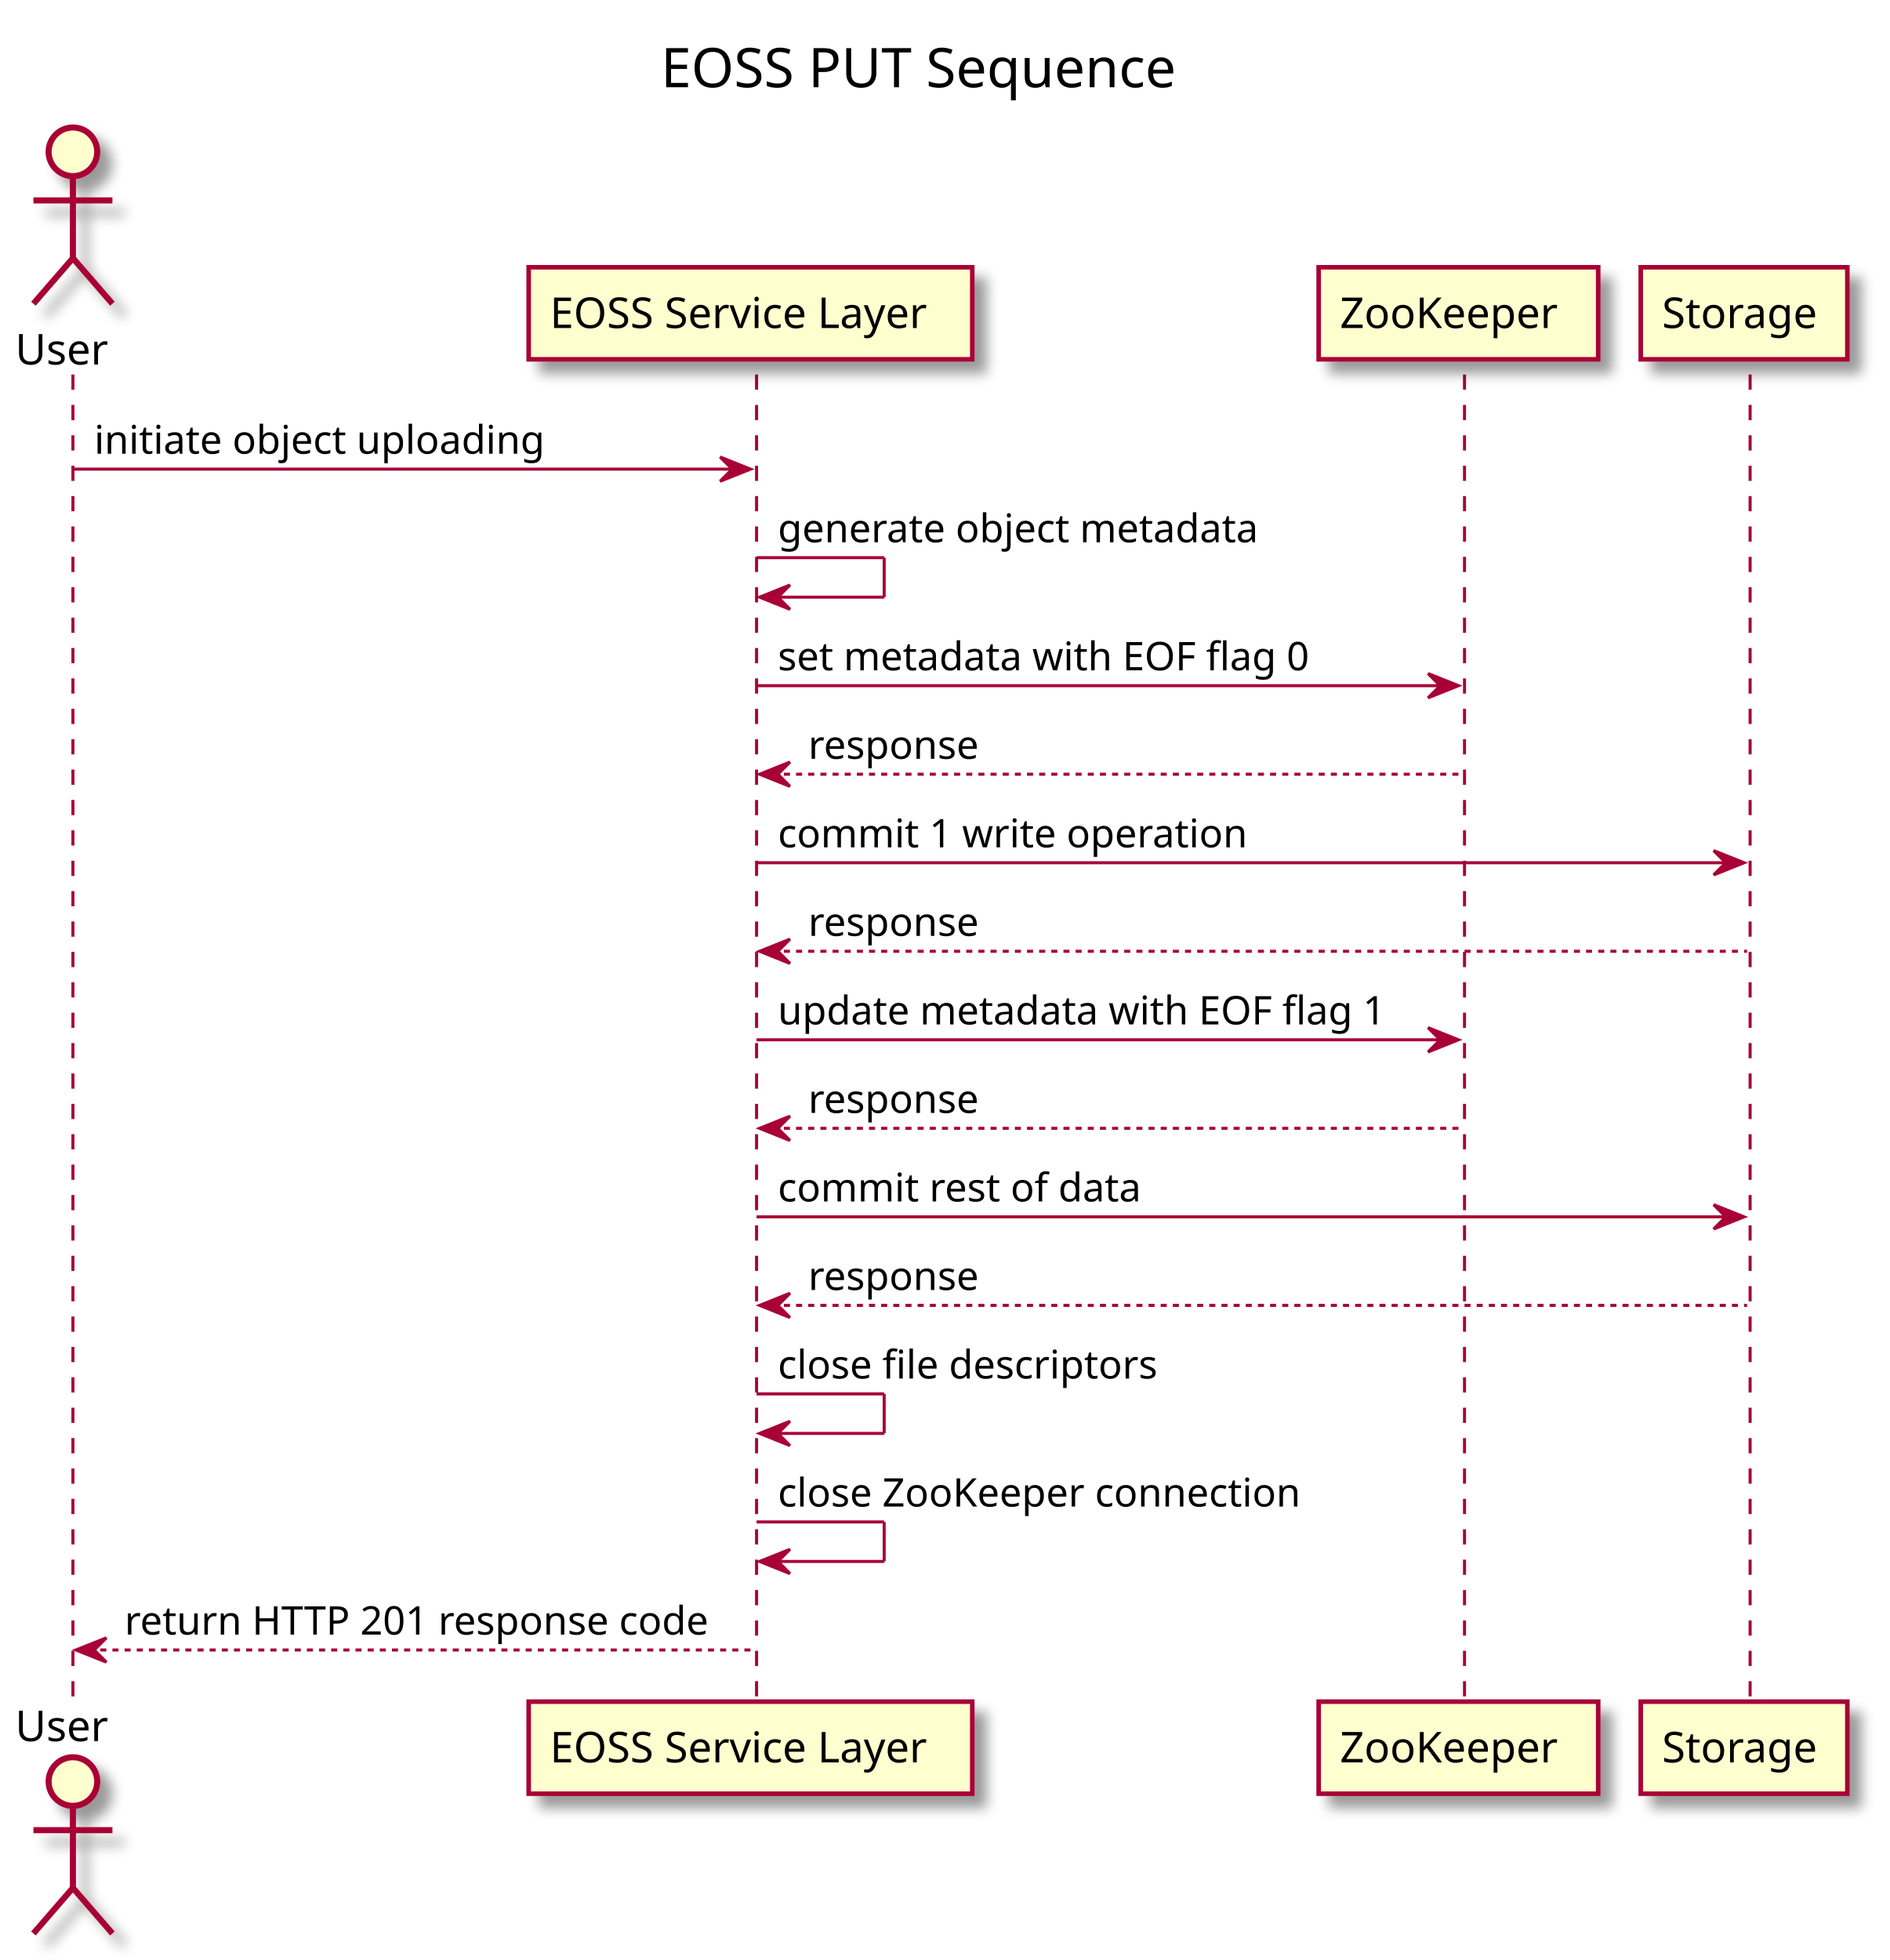
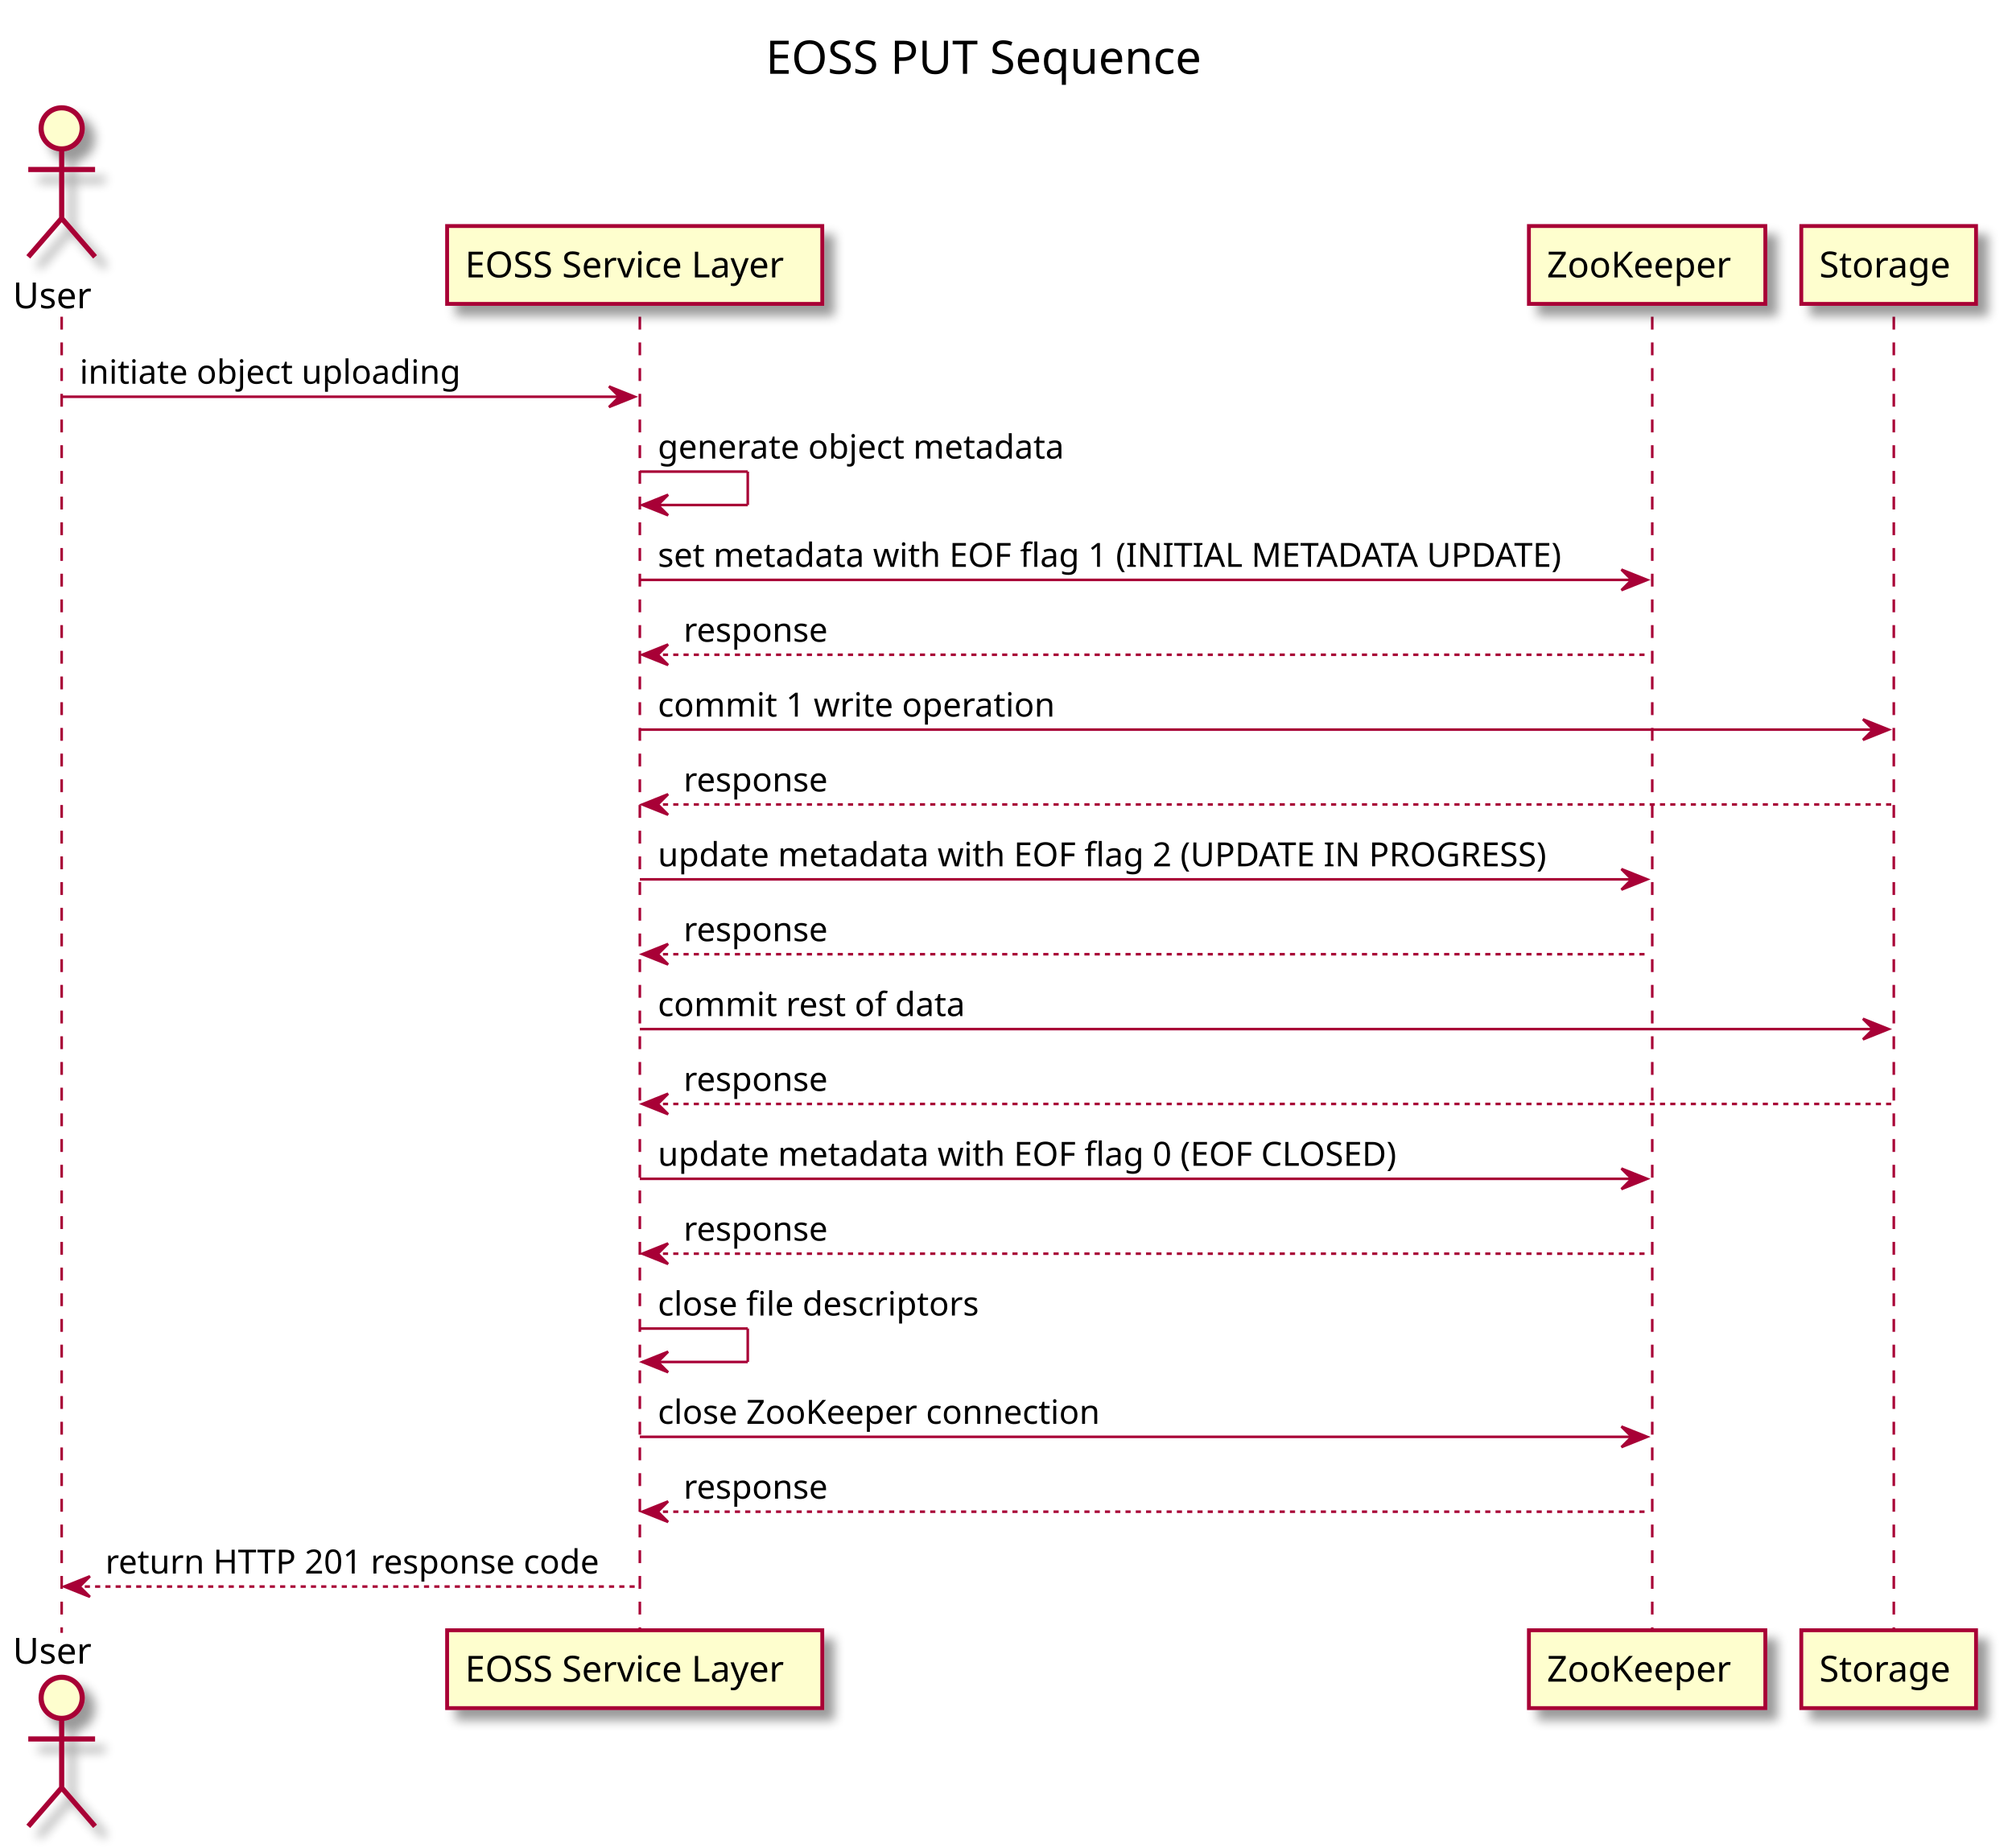
- <svg xmlns="http://www.w3.org/2000/svg" contentScriptType="application/ecmascript" contentStyleType="text/css" height="645px" preserveAspectRatio="none" style="width:622px;height:645px;" version="1.1" viewBox="0 0 622 645" width="622px" zoomAndPan="magnify">
+ <svg xmlns="http://www.w3.org/2000/svg" contentScriptType="application/ecmascript" contentStyleType="text/css" height="719px" preserveAspectRatio="none" style="width:783px;height:719px;" version="1.1" viewBox="0 0 783 719" width="783px" zoomAndPan="magnify">
  <defs>
-     <filter height="300%" id="f2bv8im14fzqv" width="300%" x="-1" y="-1">
+     <filter height="300%" id="f1ml25lh06d267" width="300%" x="-1" y="-1">
      <feGaussianBlur result="blurOut" stdDeviation="2.0" />
      <feColorMatrix in="blurOut" result="blurOut2" type="matrix" values="0 0 0 0 0 0 0 0 0 0 0 0 0 0 0 0 0 0 .4 0" />
      <feOffset dx="4.0" dy="4.0" in="blurOut2" result="blurOut3" />
      <feBlend in="SourceGraphic" in2="blurOut3" mode="normal" />
    </filter>
  </defs>
  <g>
-     <text fill="#000000" font-family="sans-serif" font-size="18" lengthAdjust="spacing" textLength="182" x="217.5" y="28.708">EOSS PUT Sequence</text>
-     <line style="stroke:#A80036;stroke-width:1.0;stroke-dasharray:5.0,5.0;" x1="24" x2="24" y1="123.25" y2="560.977" />
-     <line style="stroke:#A80036;stroke-width:1.0;stroke-dasharray:5.0,5.0;" x1="249" x2="249" y1="123.25" y2="560.977" />
-     <line style="stroke:#A80036;stroke-width:1.0;stroke-dasharray:5.0,5.0;" x1="482" x2="482" y1="123.25" y2="560.977" />
-     <line style="stroke:#A80036;stroke-width:1.0;stroke-dasharray:5.0,5.0;" x1="576" x2="576" y1="123.25" y2="560.977" />
+     <text fill="#000000" font-family="sans-serif" font-size="18" lengthAdjust="spacing" textLength="182" x="298" y="28.708">EOSS PUT Sequence</text>
+     <line style="stroke:#A80036;stroke-width:1.0;stroke-dasharray:5.0,5.0;" x1="24" x2="24" y1="123.25" y2="635.375" />
+     <line style="stroke:#A80036;stroke-width:1.0;stroke-dasharray:5.0,5.0;" x1="249" x2="249" y1="123.25" y2="635.375" />
+     <line style="stroke:#A80036;stroke-width:1.0;stroke-dasharray:5.0,5.0;" x1="643" x2="643" y1="123.25" y2="635.375" />
+     <line style="stroke:#A80036;stroke-width:1.0;stroke-dasharray:5.0,5.0;" x1="737" x2="737" y1="123.25" y2="635.375" />
    <text fill="#000000" font-family="sans-serif" font-size="14" lengthAdjust="spacing" textLength="32" x="5" y="119.948">User</text>
-     <ellipse cx="24" cy="49.953" fill="#FEFECE" filter="url(#f2bv8im14fzqv)" rx="8" ry="8" style="stroke:#A80036;stroke-width:2.0;" />
-     <path d="M24,57.953 L24,84.953 M11,65.953 L37,65.953 M24,84.953 L11,99.953 M24,84.953 L37,99.953 " fill="none" filter="url(#f2bv8im14fzqv)" style="stroke:#A80036;stroke-width:2.0;" />
-     <text fill="#000000" font-family="sans-serif" font-size="14" lengthAdjust="spacing" textLength="32" x="5" y="572.972">User</text>
-     <ellipse cx="24" cy="586.273" fill="#FEFECE" filter="url(#f2bv8im14fzqv)" rx="8" ry="8" style="stroke:#A80036;stroke-width:2.0;" />
-     <path d="M24,594.273 L24,621.273 M11,602.273 L37,602.273 M24,621.273 L11,636.273 M24,621.273 L37,636.273 " fill="none" filter="url(#f2bv8im14fzqv)" style="stroke:#A80036;stroke-width:2.0;" />
-     <rect fill="#FEFECE" filter="url(#f2bv8im14fzqv)" height="30.297" style="stroke:#A80036;stroke-width:1.5;" width="146" x="174" y="87.953" />
+     <ellipse cx="24" cy="49.953" fill="#FEFECE" filter="url(#f1ml25lh06d267)" rx="8" ry="8" style="stroke:#A80036;stroke-width:2.0;" />
+     <path d="M24,57.953 L24,84.953 M11,65.953 L37,65.953 M24,84.953 L11,99.953 M24,84.953 L37,99.953 " fill="none" filter="url(#f1ml25lh06d267)" style="stroke:#A80036;stroke-width:2.0;" />
+     <text fill="#000000" font-family="sans-serif" font-size="14" lengthAdjust="spacing" textLength="32" x="5" y="647.37">User</text>
+     <ellipse cx="24" cy="660.672" fill="#FEFECE" filter="url(#f1ml25lh06d267)" rx="8" ry="8" style="stroke:#A80036;stroke-width:2.0;" />
+     <path d="M24,668.672 L24,695.672 M11,676.672 L37,676.672 M24,695.672 L11,710.672 M24,695.672 L37,710.672 " fill="none" filter="url(#f1ml25lh06d267)" style="stroke:#A80036;stroke-width:2.0;" />
+     <rect fill="#FEFECE" filter="url(#f1ml25lh06d267)" height="30.297" style="stroke:#A80036;stroke-width:1.5;" width="146" x="174" y="87.953" />
    <text fill="#000000" font-family="sans-serif" font-size="14" lengthAdjust="spacing" textLength="132" x="181" y="107.948">EOSS Service Layer</text>
-     <rect fill="#FEFECE" filter="url(#f2bv8im14fzqv)" height="30.297" style="stroke:#A80036;stroke-width:1.5;" width="146" x="174" y="559.977" />
-     <text fill="#000000" font-family="sans-serif" font-size="14" lengthAdjust="spacing" textLength="132" x="181" y="579.972">EOSS Service Layer</text>
-     <rect fill="#FEFECE" filter="url(#f2bv8im14fzqv)" height="30.297" style="stroke:#A80036;stroke-width:1.5;" width="92" x="434" y="87.953" />
-     <text fill="#000000" font-family="sans-serif" font-size="14" lengthAdjust="spacing" textLength="78" x="441" y="107.948">ZooKeeper</text>
-     <rect fill="#FEFECE" filter="url(#f2bv8im14fzqv)" height="30.297" style="stroke:#A80036;stroke-width:1.5;" width="92" x="434" y="559.977" />
-     <text fill="#000000" font-family="sans-serif" font-size="14" lengthAdjust="spacing" textLength="78" x="441" y="579.972">ZooKeeper</text>
-     <rect fill="#FEFECE" filter="url(#f2bv8im14fzqv)" height="30.297" style="stroke:#A80036;stroke-width:1.5;" width="68" x="540" y="87.953" />
-     <text fill="#000000" font-family="sans-serif" font-size="14" lengthAdjust="spacing" textLength="54" x="547" y="107.948">Storage</text>
-     <rect fill="#FEFECE" filter="url(#f2bv8im14fzqv)" height="30.297" style="stroke:#A80036;stroke-width:1.5;" width="68" x="540" y="559.977" />
-     <text fill="#000000" font-family="sans-serif" font-size="14" lengthAdjust="spacing" textLength="54" x="547" y="579.972">Storage</text>
+     <rect fill="#FEFECE" filter="url(#f1ml25lh06d267)" height="30.297" style="stroke:#A80036;stroke-width:1.5;" width="146" x="174" y="634.375" />
+     <text fill="#000000" font-family="sans-serif" font-size="14" lengthAdjust="spacing" textLength="132" x="181" y="654.37">EOSS Service Layer</text>
+     <rect fill="#FEFECE" filter="url(#f1ml25lh06d267)" height="30.297" style="stroke:#A80036;stroke-width:1.5;" width="92" x="595" y="87.953" />
+     <text fill="#000000" font-family="sans-serif" font-size="14" lengthAdjust="spacing" textLength="78" x="602" y="107.948">ZooKeeper</text>
+     <rect fill="#FEFECE" filter="url(#f1ml25lh06d267)" height="30.297" style="stroke:#A80036;stroke-width:1.5;" width="92" x="595" y="634.375" />
+     <text fill="#000000" font-family="sans-serif" font-size="14" lengthAdjust="spacing" textLength="78" x="602" y="654.37">ZooKeeper</text>
+     <rect fill="#FEFECE" filter="url(#f1ml25lh06d267)" height="30.297" style="stroke:#A80036;stroke-width:1.5;" width="68" x="701" y="87.953" />
+     <text fill="#000000" font-family="sans-serif" font-size="14" lengthAdjust="spacing" textLength="54" x="708" y="107.948">Storage</text>
+     <rect fill="#FEFECE" filter="url(#f1ml25lh06d267)" height="30.297" style="stroke:#A80036;stroke-width:1.5;" width="68" x="701" y="634.375" />
+     <text fill="#000000" font-family="sans-serif" font-size="14" lengthAdjust="spacing" textLength="54" x="708" y="654.37">Storage</text>
    <polygon fill="#A80036" points="237,150.383,247,154.383,237,158.383,241,154.383" style="stroke:#A80036;stroke-width:1.0;" />
    <line style="stroke:#A80036;stroke-width:1.0;" x1="24" x2="243" y1="154.383" y2="154.383" />
    <text fill="#000000" font-family="sans-serif" font-size="13" lengthAdjust="spacing" textLength="152" x="31" y="149.317">initiate object uploading</text>
    <line style="stroke:#A80036;stroke-width:1.0;" x1="249" x2="291" y1="183.516" y2="183.516" />
    <line style="stroke:#A80036;stroke-width:1.0;" x1="291" x2="291" y1="183.516" y2="196.516" />
    <line style="stroke:#A80036;stroke-width:1.0;" x1="250" x2="291" y1="196.516" y2="196.516" />
    <polygon fill="#A80036" points="260,192.516,250,196.516,260,200.516,256,196.516" style="stroke:#A80036;stroke-width:1.0;" />
    <text fill="#000000" font-family="sans-serif" font-size="13" lengthAdjust="spacing" textLength="168" x="256" y="178.45">generate object metadata</text>
-     <polygon fill="#A80036" points="470,221.648,480,225.648,470,229.648,474,225.648" style="stroke:#A80036;stroke-width:1.0;" />
-     <line style="stroke:#A80036;stroke-width:1.0;" x1="249" x2="476" y1="225.648" y2="225.648" />
-     <text fill="#000000" font-family="sans-serif" font-size="13" lengthAdjust="spacing" textLength="184" x="256" y="220.583">set metadata with EOF flag 0</text>
+     <polygon fill="#A80036" points="631,221.648,641,225.648,631,229.648,635,225.648" style="stroke:#A80036;stroke-width:1.0;" />
+     <line style="stroke:#A80036;stroke-width:1.0;" x1="249" x2="637" y1="225.648" y2="225.648" />
+     <text fill="#000000" font-family="sans-serif" font-size="13" lengthAdjust="spacing" textLength="370" x="256" y="220.583">set metadata with EOF flag 1 (INITIAL METADATA UPDATE)</text>
    <polygon fill="#A80036" points="260,250.781,250,254.781,260,258.781,256,254.781" style="stroke:#A80036;stroke-width:1.0;" />
-     <line style="stroke:#A80036;stroke-width:1.0;stroke-dasharray:2.0,2.0;" x1="254" x2="481" y1="254.781" y2="254.781" />
+     <line style="stroke:#A80036;stroke-width:1.0;stroke-dasharray:2.0,2.0;" x1="254" x2="642" y1="254.781" y2="254.781" />
    <text fill="#000000" font-family="sans-serif" font-size="13" lengthAdjust="spacing" textLength="59" x="266" y="249.715">response</text>
-     <polygon fill="#A80036" points="564,279.914,574,283.914,564,287.914,568,283.914" style="stroke:#A80036;stroke-width:1.0;" />
-     <line style="stroke:#A80036;stroke-width:1.0;" x1="249" x2="570" y1="283.914" y2="283.914" />
+     <polygon fill="#A80036" points="725,279.914,735,283.914,725,287.914,729,283.914" style="stroke:#A80036;stroke-width:1.0;" />
+     <line style="stroke:#A80036;stroke-width:1.0;" x1="249" x2="731" y1="283.914" y2="283.914" />
    <text fill="#000000" font-family="sans-serif" font-size="13" lengthAdjust="spacing" textLength="160" x="256" y="278.848">commit 1 write operation</text>
    <polygon fill="#A80036" points="260,309.047,250,313.047,260,317.047,256,313.047" style="stroke:#A80036;stroke-width:1.0;" />
-     <line style="stroke:#A80036;stroke-width:1.0;stroke-dasharray:2.0,2.0;" x1="254" x2="575" y1="313.047" y2="313.047" />
+     <line style="stroke:#A80036;stroke-width:1.0;stroke-dasharray:2.0,2.0;" x1="254" x2="736" y1="313.047" y2="313.047" />
    <text fill="#000000" font-family="sans-serif" font-size="13" lengthAdjust="spacing" textLength="59" x="266" y="307.981">response</text>
-     <polygon fill="#A80036" points="470,338.18,480,342.18,470,346.18,474,342.18" style="stroke:#A80036;stroke-width:1.0;" />
-     <line style="stroke:#A80036;stroke-width:1.0;" x1="249" x2="476" y1="342.18" y2="342.18" />
-     <text fill="#000000" font-family="sans-serif" font-size="13" lengthAdjust="spacing" textLength="209" x="256" y="337.114">update metadata with EOF flag 1</text>
+     <polygon fill="#A80036" points="631,338.18,641,342.18,631,346.18,635,342.18" style="stroke:#A80036;stroke-width:1.0;" />
+     <line style="stroke:#A80036;stroke-width:1.0;" x1="249" x2="637" y1="342.18" y2="342.18" />
+     <text fill="#000000" font-family="sans-serif" font-size="13" lengthAdjust="spacing" textLength="366" x="256" y="337.114">update metadata with EOF flag 2 (UPDATE IN PROGRESS)</text>
    <polygon fill="#A80036" points="260,367.312,250,371.312,260,375.312,256,371.312" style="stroke:#A80036;stroke-width:1.0;" />
-     <line style="stroke:#A80036;stroke-width:1.0;stroke-dasharray:2.0,2.0;" x1="254" x2="481" y1="371.312" y2="371.312" />
+     <line style="stroke:#A80036;stroke-width:1.0;stroke-dasharray:2.0,2.0;" x1="254" x2="642" y1="371.312" y2="371.312" />
    <text fill="#000000" font-family="sans-serif" font-size="13" lengthAdjust="spacing" textLength="59" x="266" y="366.247">response</text>
-     <polygon fill="#A80036" points="564,396.445,574,400.445,564,404.445,568,400.445" style="stroke:#A80036;stroke-width:1.0;" />
-     <line style="stroke:#A80036;stroke-width:1.0;" x1="249" x2="570" y1="400.445" y2="400.445" />
+     <polygon fill="#A80036" points="725,396.445,735,400.445,725,404.445,729,400.445" style="stroke:#A80036;stroke-width:1.0;" />
+     <line style="stroke:#A80036;stroke-width:1.0;" x1="249" x2="731" y1="400.445" y2="400.445" />
    <text fill="#000000" font-family="sans-serif" font-size="13" lengthAdjust="spacing" textLength="127" x="256" y="395.379">commit rest of data</text>
    <polygon fill="#A80036" points="260,425.578,250,429.578,260,433.578,256,429.578" style="stroke:#A80036;stroke-width:1.0;" />
-     <line style="stroke:#A80036;stroke-width:1.0;stroke-dasharray:2.0,2.0;" x1="254" x2="575" y1="429.578" y2="429.578" />
+     <line style="stroke:#A80036;stroke-width:1.0;stroke-dasharray:2.0,2.0;" x1="254" x2="736" y1="429.578" y2="429.578" />
    <text fill="#000000" font-family="sans-serif" font-size="13" lengthAdjust="spacing" textLength="59" x="266" y="424.512">response</text>
-     <line style="stroke:#A80036;stroke-width:1.0;" x1="249" x2="291" y1="458.711" y2="458.711" />
-     <line style="stroke:#A80036;stroke-width:1.0;" x1="291" x2="291" y1="458.711" y2="471.711" />
-     <line style="stroke:#A80036;stroke-width:1.0;" x1="250" x2="291" y1="471.711" y2="471.711" />
-     <polygon fill="#A80036" points="260,467.711,250,471.711,260,475.711,256,471.711" style="stroke:#A80036;stroke-width:1.0;" />
-     <text fill="#000000" font-family="sans-serif" font-size="13" lengthAdjust="spacing" textLength="130" x="256" y="453.645">close file descriptors</text>
-     <line style="stroke:#A80036;stroke-width:1.0;" x1="249" x2="291" y1="500.844" y2="500.844" />
-     <line style="stroke:#A80036;stroke-width:1.0;" x1="291" x2="291" y1="500.844" y2="513.844" />
-     <line style="stroke:#A80036;stroke-width:1.0;" x1="250" x2="291" y1="513.844" y2="513.844" />
-     <polygon fill="#A80036" points="260,509.844,250,513.844,260,517.844,256,513.844" style="stroke:#A80036;stroke-width:1.0;" />
-     <text fill="#000000" font-family="sans-serif" font-size="13" lengthAdjust="spacing" textLength="182" x="256" y="495.778">close ZooKeeper connection</text>
-     <polygon fill="#A80036" points="35,538.977,25,542.977,35,546.977,31,542.977" style="stroke:#A80036;stroke-width:1.0;" />
-     <line style="stroke:#A80036;stroke-width:1.0;stroke-dasharray:2.0,2.0;" x1="29" x2="248" y1="542.977" y2="542.977" />
-     <text fill="#000000" font-family="sans-serif" font-size="13" lengthAdjust="spacing" textLength="201" x="41" y="537.911">return HTTP 201 response code</text>
+     <polygon fill="#A80036" points="631,454.711,641,458.711,631,462.711,635,458.711" style="stroke:#A80036;stroke-width:1.0;" />
+     <line style="stroke:#A80036;stroke-width:1.0;" x1="249" x2="637" y1="458.711" y2="458.711" />
+     <text fill="#000000" font-family="sans-serif" font-size="13" lengthAdjust="spacing" textLength="305" x="256" y="453.645">update metadata with EOF flag 0 (EOF CLOSED)</text>
+     <polygon fill="#A80036" points="260,483.844,250,487.844,260,491.844,256,487.844" style="stroke:#A80036;stroke-width:1.0;" />
+     <line style="stroke:#A80036;stroke-width:1.0;stroke-dasharray:2.0,2.0;" x1="254" x2="642" y1="487.844" y2="487.844" />
+     <text fill="#000000" font-family="sans-serif" font-size="13" lengthAdjust="spacing" textLength="59" x="266" y="482.778">response</text>
+     <line style="stroke:#A80036;stroke-width:1.0;" x1="249" x2="291" y1="516.977" y2="516.977" />
+     <line style="stroke:#A80036;stroke-width:1.0;" x1="291" x2="291" y1="516.977" y2="529.977" />
+     <line style="stroke:#A80036;stroke-width:1.0;" x1="250" x2="291" y1="529.977" y2="529.977" />
+     <polygon fill="#A80036" points="260,525.977,250,529.977,260,533.977,256,529.977" style="stroke:#A80036;stroke-width:1.0;" />
+     <text fill="#000000" font-family="sans-serif" font-size="13" lengthAdjust="spacing" textLength="130" x="256" y="511.911">close file descriptors</text>
+     <polygon fill="#A80036" points="631,555.109,641,559.109,631,563.109,635,559.109" style="stroke:#A80036;stroke-width:1.0;" />
+     <line style="stroke:#A80036;stroke-width:1.0;" x1="249" x2="637" y1="559.109" y2="559.109" />
+     <text fill="#000000" font-family="sans-serif" font-size="13" lengthAdjust="spacing" textLength="182" x="256" y="554.043">close ZooKeeper connection</text>
+     <polygon fill="#A80036" points="260,584.242,250,588.242,260,592.242,256,588.242" style="stroke:#A80036;stroke-width:1.0;" />
+     <line style="stroke:#A80036;stroke-width:1.0;stroke-dasharray:2.0,2.0;" x1="254" x2="642" y1="588.242" y2="588.242" />
+     <text fill="#000000" font-family="sans-serif" font-size="13" lengthAdjust="spacing" textLength="59" x="266" y="583.176">response</text>
+     <polygon fill="#A80036" points="35,613.375,25,617.375,35,621.375,31,617.375" style="stroke:#A80036;stroke-width:1.0;" />
+     <line style="stroke:#A80036;stroke-width:1.0;stroke-dasharray:2.0,2.0;" x1="29" x2="248" y1="617.375" y2="617.375" />
+     <text fill="#000000" font-family="sans-serif" font-size="13" lengthAdjust="spacing" textLength="201" x="41" y="612.309">return HTTP 201 response code</text>
  </g>
</svg>
